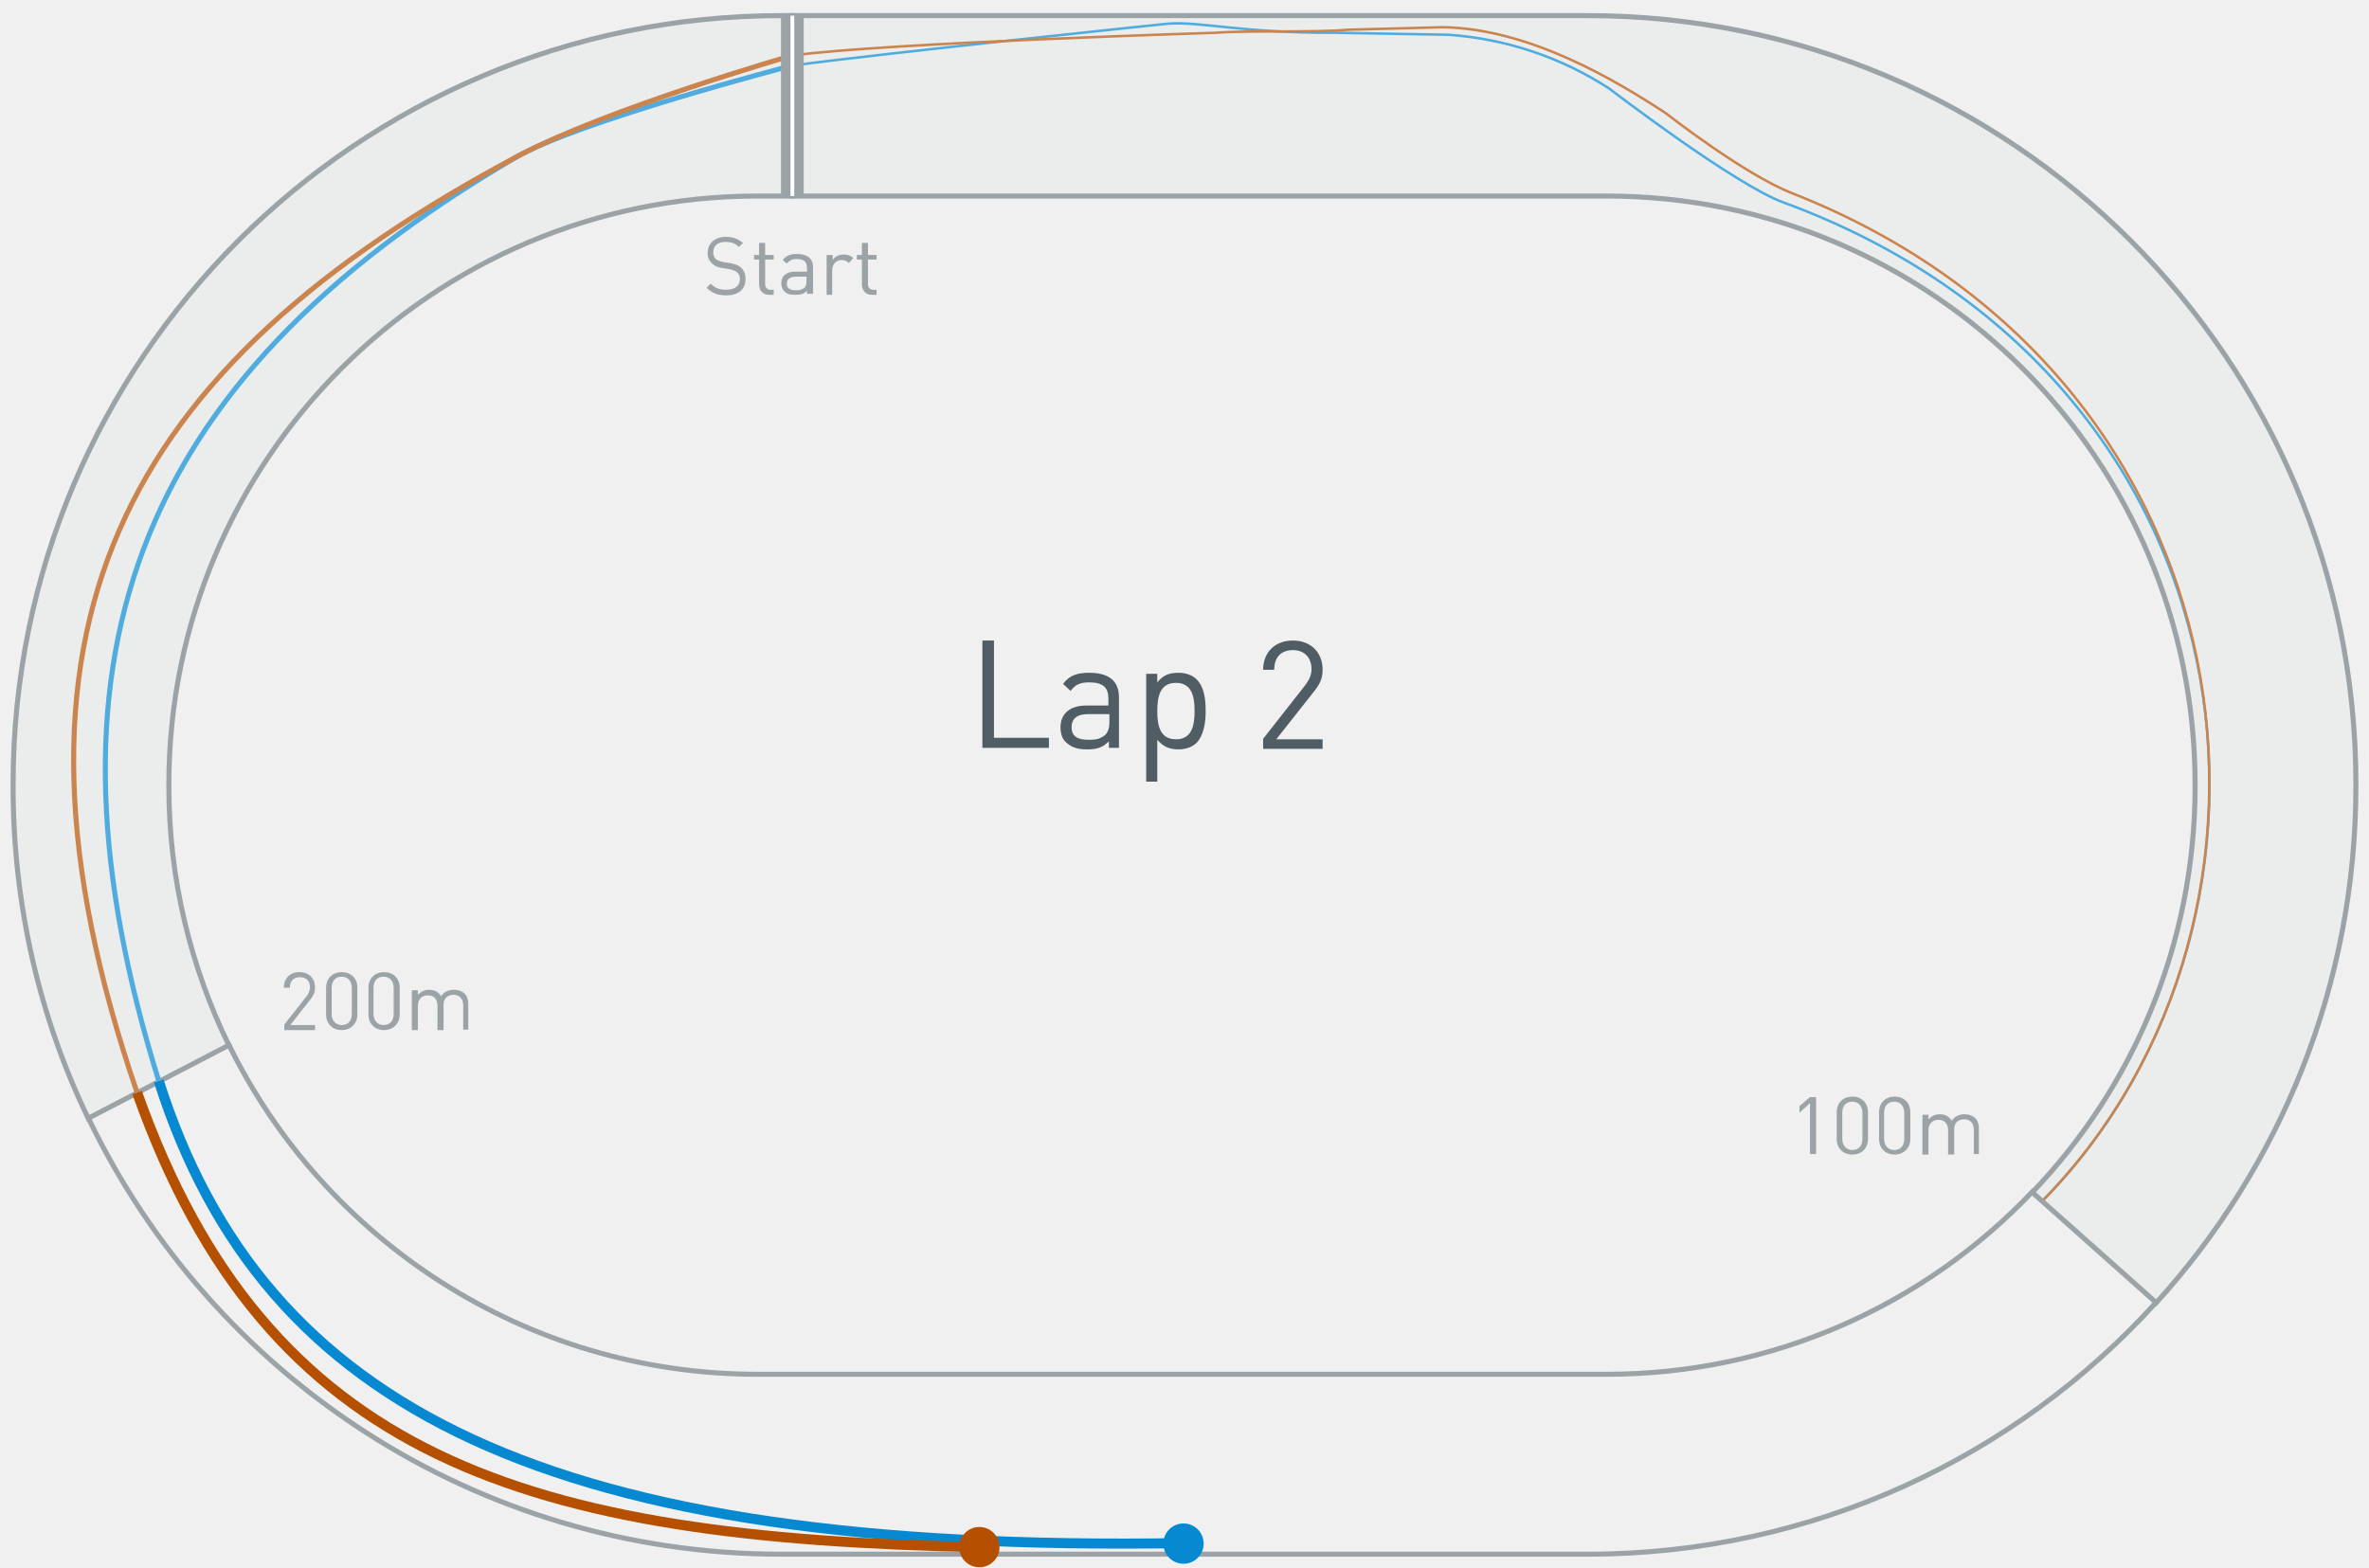
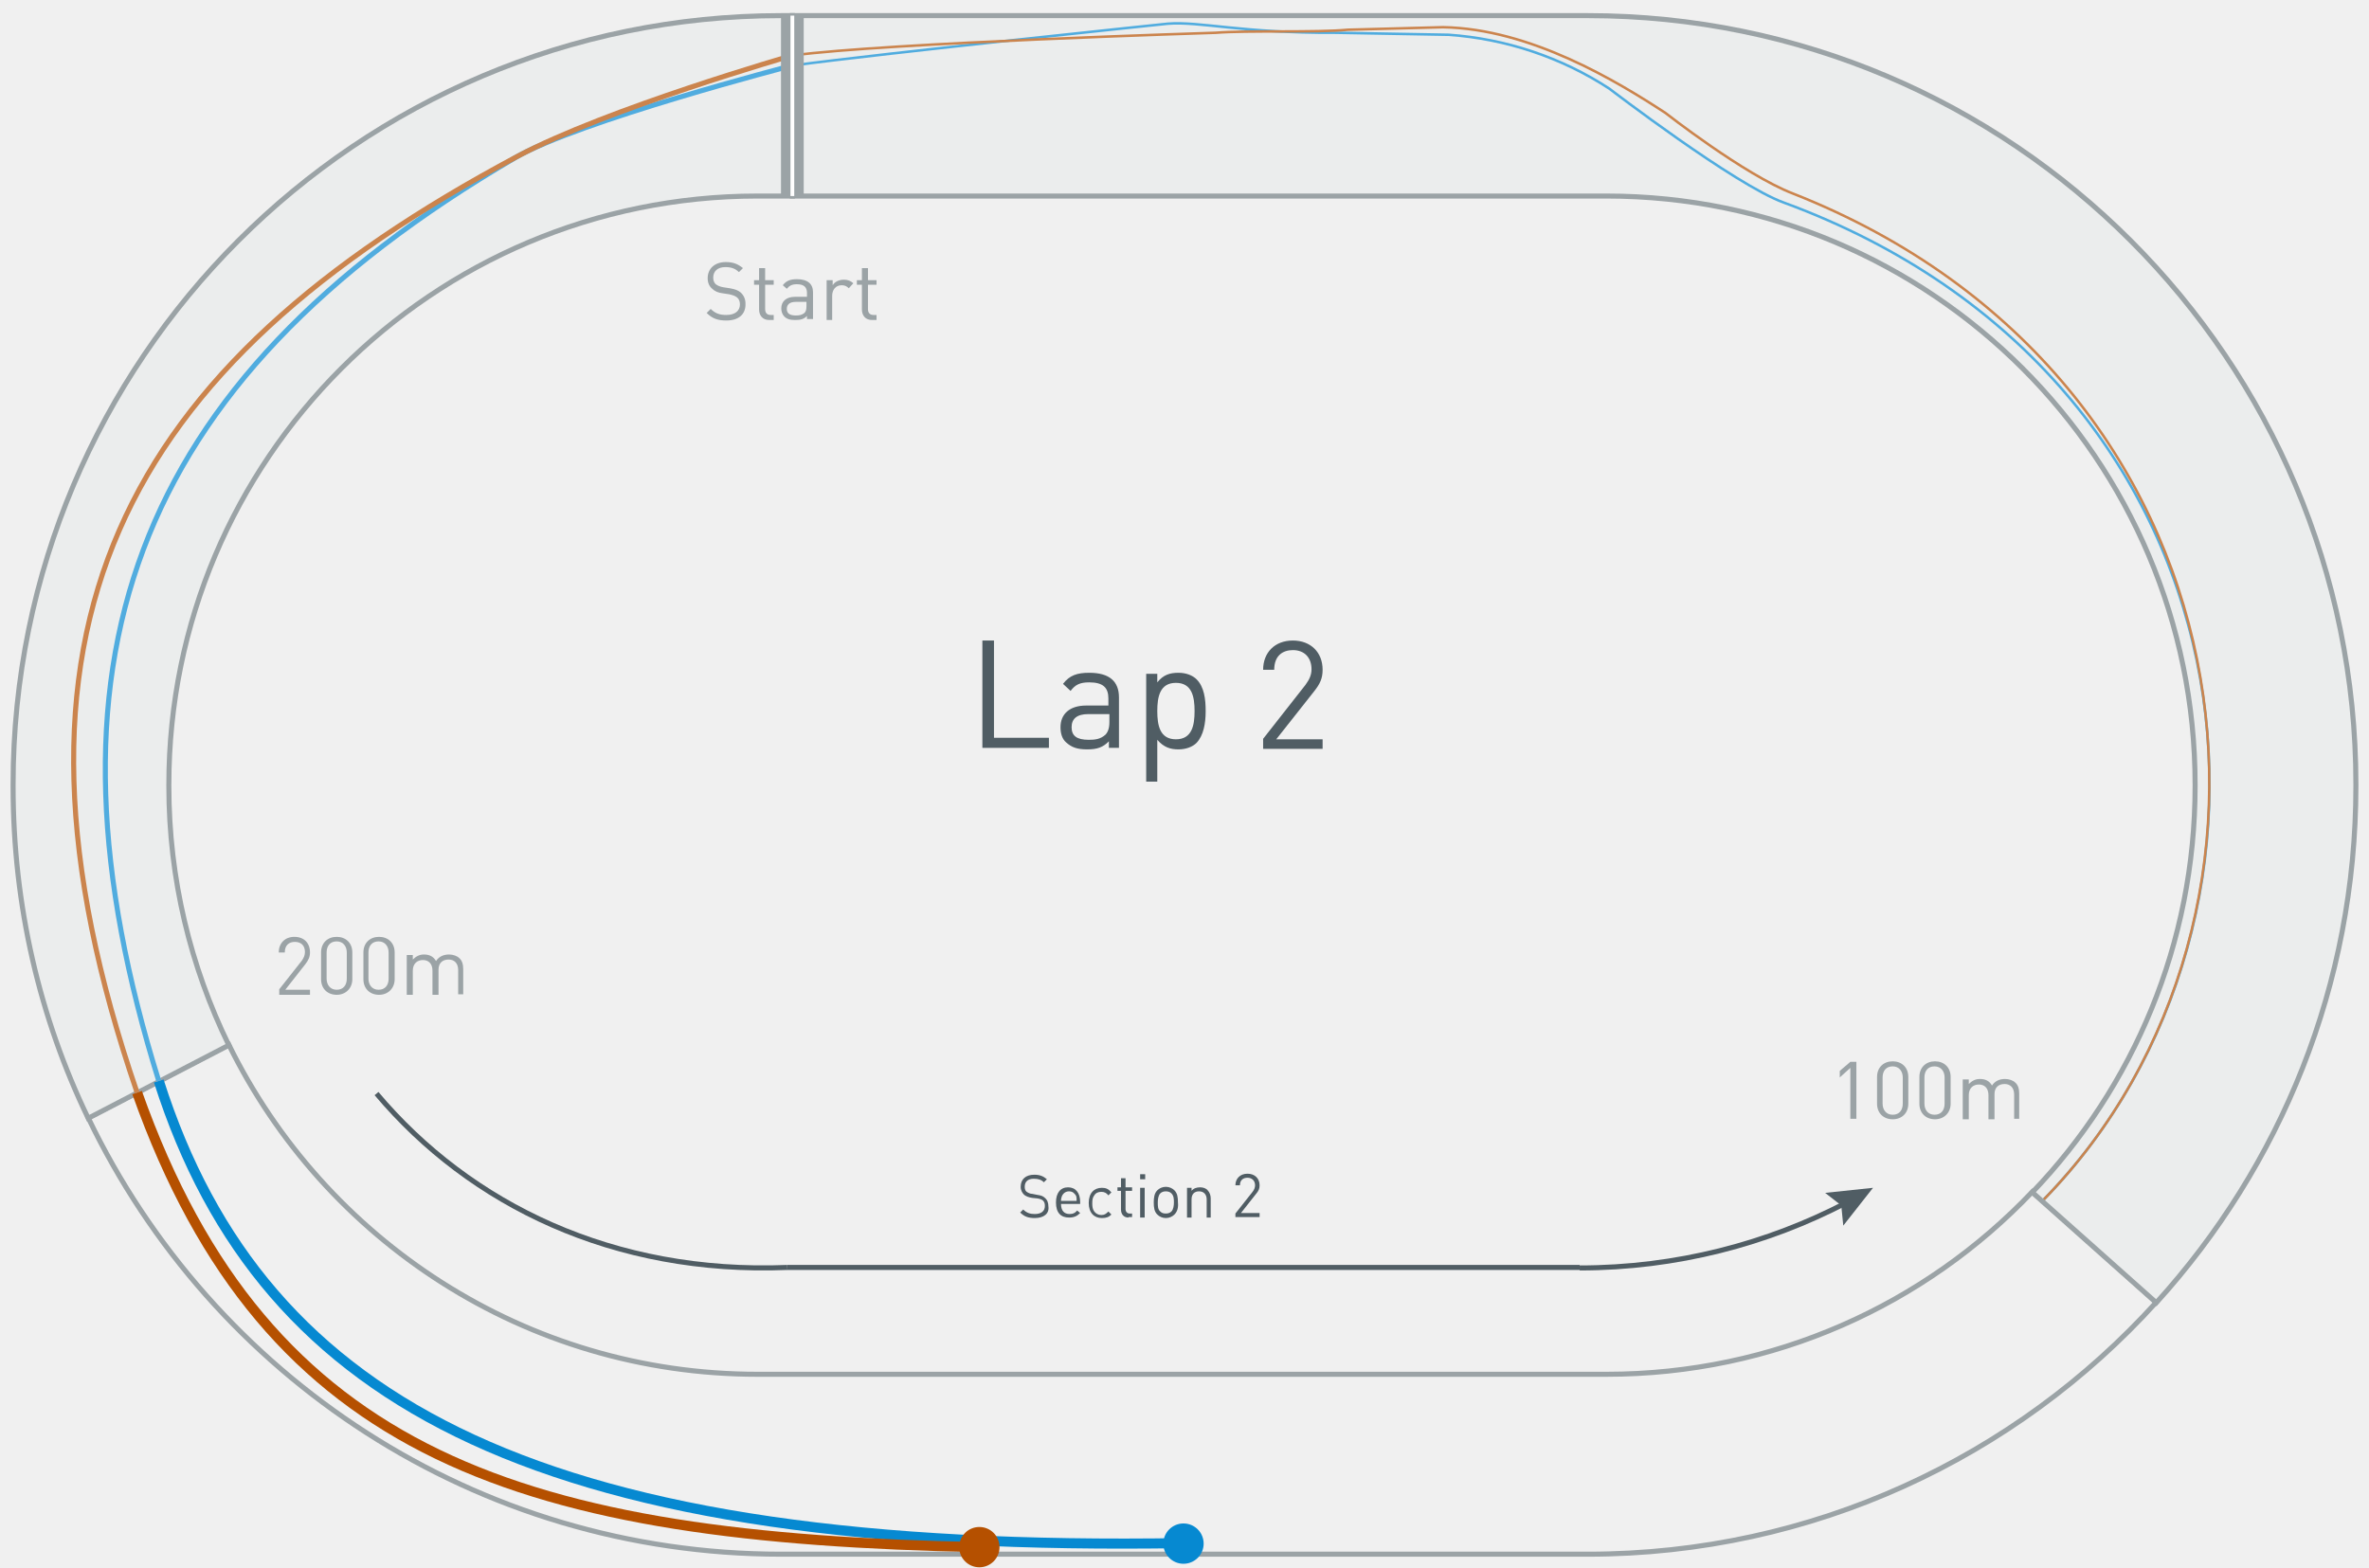
<svg xmlns="http://www.w3.org/2000/svg" version="1.1" x="0px" y="0px" viewBox="0 0 470 311" enable-background="new 0 0 470 311" xml:space="preserve">
  <g id="Layer_5">
    <g>
      <path fill="none" stroke="#9BA3A6" stroke-miterlimit="10" d="M318.7,272.7H150.3c-46.1,0-85.9-26.7-104.9-65.4l-27.9,14.5    c24.6,51.3,76.9,86.6,137.5,86.6H315c44.7,0,85-19.3,112.8-50l-24.6-21.9C381.9,258.9,351.9,272.7,318.7,272.7z" />
      <path fill="#EBEDED" stroke="#9BA3A6" stroke-miterlimit="10" d="M33.5,156v-0.3c0-64.5,52.3-116.8,116.8-116.8h6.9V3.1H155    C70.9,3.1,2.6,71.4,2.6,155.6v0.5c0,23.6,5.3,45.9,14.9,65.8l27.9-14.5C37.8,191.8,33.5,174.4,33.5,156z" />
      <path fill="#EBEDED" stroke="#9BA3A6" stroke-miterlimit="10" d="M467.4,155.6C467.4,71.4,399.1,3.1,315,3.1H157.2v35.8h161.5    c64.5,0,116.8,52.3,116.8,116.8v0.3c0,31.3-12.3,59.7-32.3,80.6l24.6,21.9c24.6-27.1,39.6-63,39.6-102.5V155.6z" />
    </g>
    <path fill="none" stroke="#0689D1" stroke-width="2" stroke-miterlimit="10" d="M31.5,214.5c20.8,65.4,77.5,93.7,203.3,91.7" />
    <path fill="none" stroke="#50ACDF" stroke-miterlimit="10" d="M157.2,13c0,0-42.5,11-55,18.3C25.3,76.3,6,132.5,31.5,214.5" />
    <path fill="none" stroke="#B55000" stroke-width="2" stroke-miterlimit="10" d="M410.7,268.6" />
    <path fill="none" stroke="#B55000" stroke-width="2" stroke-miterlimit="10" d="M27.2,216.8c25.8,72.9,77.4,88.4,167.1,90.2" />
    <path fill="none" stroke="#CB844D" stroke-miterlimit="10" d="M157.2,11c0,0-36.9,10.6-54.5,20c-78.5,41.8-107,94-75.5,185.8" />
    <circle fill="#0689D1" cx="234.8" cy="306.3" r="4" />
    <circle fill="#B55000" cx="194.3" cy="307" r="4" />
    <path fill="none" stroke="#50ACDF" stroke-width="0.5" stroke-miterlimit="10" d="M405.5,238c54.8-56.2,43.3-162.9-51.6-197.8   c-9.7-3.5-34.6-22.6-34.6-22.6c-9.5-6.2-20.5-9.9-31.9-10.7L265,6.5c-18.4,0.1-27-2.3-33.3-1.8c0,0-55.8,5.8-74.5,8.3" />
    <path fill="none" stroke="#CB844D" stroke-width="0.5" stroke-miterlimit="10" d="M405.5,238c54.8-56.2,42.8-163.1-49.8-199.6   c-9.6-3.7-25.3-16-25.3-16c-9.5-6.2-26.7-16.7-44.1-17l-18.9,0.5c-6.1,0.6-20,0.1-26.2,0.6c0,0-65.3,2-83.9,4.5" />
    <g>
      <line fill="none" stroke="#9BA3A6" stroke-width="4.507" stroke-miterlimit="10" x1="157.2" y1="38.9" x2="157.2" y2="3.1" />
      <line fill="none" stroke="#FFFFFF" stroke-width="0.751" stroke-miterlimit="10" x1="157.2" y1="38.9" x2="157.2" y2="3.1" />
    </g>
    <g>
      <g>
        <path fill="#505D64" d="M194.9,148.5v-21.4h2.3v19.3h10.9v2H194.9z" />
        <path fill="#505D64" d="M220,148.5v-1.4c-1.2,1.2-2.3,1.6-4.3,1.6c-2,0-3.1-0.4-4.2-1.4c-0.8-0.7-1.1-1.8-1.1-3     c0-2.6,1.8-4.3,5.1-4.3h4.4v-1.4c0-2.1-1-3.2-3.8-3.2c-1.9,0-2.8,0.5-3.7,1.7l-1.5-1.4c1.3-1.7,2.8-2.2,5.2-2.2     c4,0,5.9,1.7,5.9,4.9v10H220z M220,141.7h-4.1c-2.2,0-3.3,0.9-3.3,2.6c0,1.7,1,2.5,3.4,2.5c1.2,0,2.3-0.1,3.3-1     c0.5-0.5,0.8-1.3,0.8-2.5V141.7z" />
        <path fill="#505D64" d="M237.4,147.4c-0.8,0.8-2.1,1.3-3.6,1.3c-1.6,0-2.9-0.4-4.2-1.9v8.3h-2.2v-21.4h2.2v1.7     c1.2-1.5,2.5-1.9,4.2-1.9c1.5,0,2.8,0.5,3.6,1.3c1.5,1.5,1.8,3.9,1.8,6.3C239.2,143.5,238.8,145.9,237.4,147.4z M233.3,135.5     c-3.2,0-3.7,2.8-3.7,5.6s0.5,5.6,3.7,5.6c3.2,0,3.7-2.8,3.7-5.6S236.5,135.5,233.3,135.5z" />
        <path fill="#505D64" d="M250.6,148.5v-1.9l8.4-10.7c0.8-1.1,1.2-2,1.2-3.1c0-2.3-1.4-3.8-3.7-3.8c-2,0-3.7,1.1-3.7,3.9h-2.2     c0-3.4,2.3-5.8,5.9-5.8c3.5,0,5.9,2.3,5.9,5.8c0,1.7-0.5,2.8-1.7,4.3l-7.5,9.5h9.2v1.9H250.6z" />
      </g>
    </g>
  </g>
+   <g id="section2">
+     <g>
+       <g>
+         <g>
+           <path fill="none" stroke="#505D64" stroke-miterlimit="10" d="M366.4,238.6c-15.7,8.2-33.8,13-53,13" />
+           <g>
+             <polygon fill="#505D64" points="362.1,236.7 365.3,239.2 365.7,243.2 371.6,235.7      " />
+           </g>
+         </g>
+       </g>
+       <path fill="none" stroke="#505D64" stroke-miterlimit="10" d="M156.2,251.5c-34.4,1.4-62.9-12.4-81.5-34.5" />
+       <line fill="none" stroke="#505D64" stroke-miterlimit="10" x1="313.4" y1="251.5" x2="156.2" y2="251.5" />
+     </g>
+     <g>
+       <g>
+         <path fill="#505D64" d="M205.3,241.7c-1.3,0-2.1-0.3-2.9-1.1l0.6-0.6c0.7,0.7,1.4,0.9,2.3,0.9c1.3,0,2-0.6,2-1.6     c0-0.5-0.1-0.8-0.4-1.1c-0.3-0.2-0.5-0.3-1.1-0.4l-1-0.1c-0.7-0.1-1.2-0.3-1.6-0.6c-0.4-0.4-0.7-0.9-0.7-1.6c0-1.5,1-2.4,2.7-2.4     c1.1,0,1.8,0.3,2.5,0.9l-0.6,0.6c-0.5-0.5-1.1-0.7-2-0.7c-1.2,0-1.8,0.6-1.8,1.6c0,0.4,0.1,0.8,0.4,1c0.3,0.2,0.7,0.4,1.1,0.4     l1,0.2c0.8,0.1,1.2,0.3,1.5,0.6c0.5,0.4,0.7,1,0.7,1.7C208.2,240.8,207.1,241.7,205.3,241.7z" />
+         <path fill="#505D64" d="M210.5,238.9c0,1.3,0.6,2,1.7,2c0.7,0,1.1-0.2,1.5-0.7l0.6,0.5c-0.6,0.6-1.2,0.9-2.2,0.9     c-1.6,0-2.6-0.9-2.6-3c0-1.9,0.9-3,2.4-3c1.5,0,2.4,1.1,2.4,2.9v0.4H210.5z M213.5,237.3c-0.3-0.5-0.7-0.9-1.4-0.9     c-0.6,0-1.1,0.3-1.4,0.9c-0.1,0.3-0.2,0.5-0.2,1h3.1C213.6,237.8,213.6,237.6,213.5,237.3z" />
+         <path fill="#505D64" d="M218.6,241.7c-1.5,0-2.6-1-2.6-3c0-2,1.1-3,2.6-3c0.8,0,1.3,0.2,1.9,0.9l-0.6,0.6     c-0.4-0.5-0.8-0.7-1.4-0.7c-0.6,0-1.1,0.2-1.4,0.7c-0.3,0.4-0.4,0.8-0.4,1.6c0,0.7,0.1,1.2,0.4,1.6c0.3,0.4,0.8,0.7,1.4,0.7     c0.6,0,0.9-0.2,1.4-0.7l0.6,0.6C220,241.5,219.5,241.7,218.6,241.7z" />
+         <path fill="#505D64" d="M223.9,241.6c-1,0-1.5-0.7-1.5-1.6v-3.7h-0.7v-0.7h0.7v-1.8h0.9v1.8h1.3v0.7h-1.3v3.6     c0,0.5,0.3,0.9,0.8,0.9h0.5v0.7H223.9z" />
+         <path fill="#505D64" d="M226.2,234v-1h1v1H226.2z M226.2,241.6v-5.9h0.9v5.9H226.2z" />
+         <path fill="#505D64" d="M233,241c-0.4,0.4-1,0.7-1.7,0.7c-0.7,0-1.3-0.3-1.7-0.7c-0.6-0.6-0.7-1.4-0.7-2.4c0-0.9,0.1-1.8,0.7-2.4     c0.4-0.4,1-0.7,1.7-0.7c0.7,0,1.3,0.3,1.7,0.7c0.6,0.6,0.7,1.4,0.7,2.4C233.8,239.6,233.6,240.4,233,241z M232.4,236.8     c-0.3-0.3-0.7-0.4-1.1-0.4c-0.4,0-0.8,0.1-1.1,0.4c-0.4,0.4-0.5,1.2-0.5,1.8c0,0.7,0,1.4,0.5,1.8c0.3,0.3,0.6,0.4,1.1,0.4     c0.4,0,0.8-0.1,1.1-0.4c0.4-0.4,0.5-1.2,0.5-1.8C232.9,238,232.9,237.3,232.4,236.8z" />
+         <path fill="#505D64" d="M239.4,241.6V238c0-1-0.6-1.6-1.5-1.6s-1.5,0.5-1.5,1.6v3.6h-0.9v-5.9h0.9v0.6c0.4-0.5,1-0.7,1.7-0.7     c0.6,0,1.2,0.2,1.5,0.6c0.4,0.4,0.6,1,0.6,1.6v3.8H239.4z" />
+         <path fill="#505D64" d="M245.1,241.6v-0.8l3.4-4.3c0.3-0.4,0.5-0.8,0.5-1.3c0-0.9-0.6-1.5-1.5-1.5c-0.8,0-1.5,0.4-1.5,1.5h-0.9     c0-1.3,0.9-2.3,2.4-2.3c1.4,0,2.4,0.9,2.4,2.3c0,0.7-0.2,1.1-0.7,1.7l-3,3.8h3.7v0.8H245.1z" />
+       </g>
+     </g>
+   </g>
  <g id="Label">
    <g>
-       <path fill="#9BA3A6" d="M144.1,58.6c-1.7,0-2.8-0.4-3.9-1.5l0.8-0.8c0.9,0.9,1.8,1.2,3.1,1.2c1.7,0,2.7-0.8,2.7-2.1    c0-0.6-0.2-1.1-0.6-1.4c-0.4-0.3-0.7-0.4-1.5-0.6l-1.3-0.2c-0.9-0.1-1.6-0.4-2.1-0.9c-0.6-0.5-0.9-1.2-0.9-2.1    c0-1.9,1.4-3.2,3.6-3.2c1.5,0,2.4,0.4,3.4,1.2l-0.8,0.8c-0.7-0.7-1.5-1-2.7-1c-1.5,0-2.4,0.8-2.4,2.1c0,0.6,0.2,1,0.5,1.3    c0.4,0.3,0.9,0.5,1.5,0.6l1.3,0.2c1.1,0.2,1.6,0.4,2.1,0.8c0.6,0.5,1,1.3,1,2.2C148,57.4,146.5,58.6,144.1,58.6z" />
-       <path fill="#9BA3A6" d="M152.6,58.5c-1.3,0-2-0.9-2-2.1v-4.9h-1v-0.9h1v-2.4h1.2v2.4h1.7v0.9h-1.7v4.8c0,0.7,0.3,1.2,1.1,1.2h0.6    v1H152.6z" />
-       <path fill="#9BA3A6" d="M160.1,58.5v-0.8c-0.6,0.6-1.2,0.8-2.3,0.8c-1.1,0-1.7-0.2-2.2-0.7c-0.4-0.4-0.6-1-0.6-1.6    c0-1.4,1-2.3,2.7-2.3h2.4v-0.8c0-1.1-0.6-1.7-2-1.7c-1,0-1.5,0.3-2,0.9l-0.8-0.7c0.7-0.9,1.5-1.2,2.8-1.2c2.1,0,3.2,0.9,3.2,2.6    v5.3H160.1z M160.1,54.9h-2.2c-1.2,0-1.8,0.5-1.8,1.4c0,0.9,0.6,1.3,1.8,1.3c0.7,0,1.2-0.1,1.7-0.5c0.3-0.3,0.4-0.7,0.4-1.4V54.9z    " />
-       <path fill="#9BA3A6" d="M168.4,52.2c-0.4-0.4-0.8-0.6-1.4-0.6c-1.2,0-1.9,0.9-1.9,2.1v4.8H164v-7.9h1.2v1c0.4-0.7,1.3-1.1,2.2-1.1    c0.8,0,1.3,0.2,1.9,0.7L168.4,52.2z" />
-       <path fill="#9BA3A6" d="M173,58.5c-1.3,0-2-0.9-2-2.1v-4.9h-1v-0.9h1v-2.4h1.2v2.4h1.7v0.9h-1.7v4.8c0,0.7,0.3,1.2,1.1,1.2h0.6v1    H173z" />
+       <path fill="#9BA3A6" d="M144.1,63.6c-1.7,0-2.8-0.4-3.9-1.5l0.8-0.8c0.9,0.9,1.8,1.2,3.1,1.2c1.7,0,2.7-0.8,2.7-2.1    c0-0.6-0.2-1.1-0.6-1.4c-0.4-0.3-0.7-0.4-1.5-0.6l-1.3-0.2c-0.9-0.1-1.6-0.4-2.1-0.9c-0.6-0.5-0.9-1.2-0.9-2.1    c0-1.9,1.4-3.2,3.6-3.2c1.5,0,2.4,0.4,3.4,1.2l-0.8,0.8c-0.7-0.7-1.5-1-2.7-1c-1.5,0-2.4,0.8-2.4,2.1c0,0.6,0.2,1,0.5,1.3    c0.4,0.3,0.9,0.5,1.5,0.6l1.3,0.2c1.1,0.2,1.6,0.4,2.1,0.8c0.6,0.5,1,1.3,1,2.2C148,62.4,146.5,63.6,144.1,63.6z" />
+       <path fill="#9BA3A6" d="M152.6,63.5c-1.3,0-2-0.9-2-2.1v-4.9h-1v-0.9h1v-2.4h1.2v2.4h1.7v0.9h-1.7v4.8c0,0.7,0.3,1.2,1.1,1.2h0.6    v1H152.6z" />
+       <path fill="#9BA3A6" d="M160.1,63.5v-0.8c-0.6,0.6-1.2,0.8-2.3,0.8c-1.1,0-1.7-0.2-2.2-0.7c-0.4-0.4-0.6-1-0.6-1.6    c0-1.4,1-2.3,2.7-2.3h2.4v-0.8c0-1.1-0.6-1.7-2-1.7c-1,0-1.5,0.3-2,0.9l-0.8-0.7c0.7-0.9,1.5-1.2,2.8-1.2c2.1,0,3.2,0.9,3.2,2.6    v5.3H160.1z M160.1,59.9h-2.2c-1.2,0-1.8,0.5-1.8,1.4c0,0.9,0.6,1.3,1.8,1.3c0.7,0,1.2-0.1,1.7-0.5c0.3-0.3,0.4-0.7,0.4-1.4V59.9z    " />
+       <path fill="#9BA3A6" d="M168.4,57.2c-0.4-0.4-0.8-0.6-1.4-0.6c-1.2,0-1.9,0.9-1.9,2.1v4.8H164v-7.9h1.2v1c0.4-0.7,1.3-1.1,2.2-1.1    c0.8,0,1.3,0.2,1.9,0.7L168.4,57.2z" />
+       <path fill="#9BA3A6" d="M173,63.5c-1.3,0-2-0.9-2-2.1v-4.9h-1v-0.9h1v-2.4h1.2v2.4h1.7v0.9h-1.7v4.8c0,0.7,0.3,1.2,1.1,1.2h0.6v1    H173z" />
    </g>
    <g>
-       <path fill="#9BA3A6" d="M359.1,229v-10.1l-2.1,1.9v-1.3l2.1-1.8h1.2V229H359.1z" />
-       <path fill="#9BA3A6" d="M367.5,229.1c-1.8,0-3.1-1.2-3.1-3.1v-5.3c0-1.9,1.3-3.1,3.1-3.1c1.8,0,3.1,1.2,3.1,3.1v5.3    C370.6,227.9,369.3,229.1,367.5,229.1z M369.5,220.8c0-1.2-0.7-2.2-2-2.2s-2,0.9-2,2.2v5.2c0,1.2,0.7,2.2,2,2.2s2-0.9,2-2.2V220.8    z" />
-       <path fill="#9BA3A6" d="M375.9,229.1c-1.8,0-3.1-1.2-3.1-3.1v-5.3c0-1.9,1.3-3.1,3.1-3.1c1.8,0,3.1,1.2,3.1,3.1v5.3    C379,227.9,377.6,229.1,375.9,229.1z M377.8,220.8c0-1.2-0.7-2.2-2-2.2s-2,0.9-2,2.2v5.2c0,1.2,0.7,2.2,2,2.2s2-0.9,2-2.2V220.8z" />
-       <path fill="#9BA3A6" d="M391.6,229v-4.8c0-1.4-0.8-2.1-1.9-2.1c-1.2,0-2,0.7-2,2v5h-1.2v-4.8c0-1.4-0.8-2.1-1.9-2.1s-2,0.7-2,2.1    v4.8h-1.2v-7.9h1.2v0.9c0.6-0.6,1.3-1,2.2-1c1.1,0,1.9,0.4,2.4,1.3c0.6-0.9,1.5-1.3,2.6-1.3c0.8,0,1.6,0.3,2,0.7    c0.6,0.5,0.8,1.3,0.8,2.2v5H391.6z" />
+       <path fill="#9BA3A6" d="M367.1,222v-10.1l-2.1,1.9v-1.3l2.1-1.8h1.2V222H367.1z" />
+       <path fill="#9BA3A6" d="M375.5,222.1c-1.8,0-3.1-1.2-3.1-3.1v-5.3c0-1.9,1.3-3.1,3.1-3.1c1.8,0,3.1,1.2,3.1,3.1v5.3    C378.6,220.9,377.3,222.1,375.5,222.1z M377.5,213.8c0-1.2-0.7-2.2-2-2.2s-2,0.9-2,2.2v5.2c0,1.2,0.7,2.2,2,2.2s2-0.9,2-2.2V213.8    z" />
+       <path fill="#9BA3A6" d="M383.9,222.1c-1.8,0-3.1-1.2-3.1-3.1v-5.3c0-1.9,1.3-3.1,3.1-3.1c1.8,0,3.1,1.2,3.1,3.1v5.3    C387,220.9,385.6,222.1,383.9,222.1z M385.8,213.8c0-1.2-0.7-2.2-2-2.2s-2,0.9-2,2.2v5.2c0,1.2,0.7,2.2,2,2.2s2-0.9,2-2.2V213.8z" />
+       <path fill="#9BA3A6" d="M399.6,222v-4.8c0-1.4-0.8-2.1-1.9-2.1c-1.2,0-2,0.7-2,2v5h-1.2v-4.8c0-1.4-0.8-2.1-1.9-2.1s-2,0.7-2,2.1    v4.8h-1.2v-7.9h1.2v0.9c0.6-0.6,1.3-1,2.2-1c1.1,0,1.9,0.4,2.4,1.3c0.6-0.9,1.5-1.3,2.6-1.3c0.8,0,1.6,0.3,2,0.7    c0.6,0.5,0.8,1.3,0.8,2.2v5H399.6z" />
    </g>
    <g>
-       <path fill="#9BA3A6" d="M56.4,204.3v-1l4.5-5.7c0.4-0.6,0.6-1.1,0.6-1.7c0-1.2-0.7-2-2-2c-1.1,0-2,0.6-2,2.1h-1.2    c0-1.8,1.2-3.1,3.1-3.1c1.9,0,3.1,1.2,3.1,3.1c0,0.9-0.3,1.5-0.9,2.3l-4,5.1h4.9v1H56.4z" />
-       <path fill="#9BA3A6" d="M67.8,204.4c-1.8,0-3.1-1.2-3.1-3.1v-5.3c0-1.9,1.3-3.1,3.1-3.1c1.8,0,3.1,1.2,3.1,3.1v5.3    C70.9,203.1,69.6,204.4,67.8,204.4z M69.8,196c0-1.2-0.7-2.2-2-2.2s-2,0.9-2,2.2v5.2c0,1.2,0.7,2.2,2,2.2s2-0.9,2-2.2V196z" />
-       <path fill="#9BA3A6" d="M76.2,204.4c-1.8,0-3.1-1.2-3.1-3.1v-5.3c0-1.9,1.3-3.1,3.1-3.1c1.8,0,3.1,1.2,3.1,3.1v5.3    C79.3,203.1,78,204.4,76.2,204.4z M78.1,196c0-1.2-0.7-2.2-2-2.2s-2,0.9-2,2.2v5.2c0,1.2,0.7,2.2,2,2.2s2-0.9,2-2.2V196z" />
-       <path fill="#9BA3A6" d="M91.9,204.3v-4.8c0-1.4-0.8-2.1-1.9-2.1c-1.2,0-2,0.7-2,2v5h-1.2v-4.8c0-1.4-0.8-2.1-1.9-2.1s-2,0.7-2,2.1    v4.8h-1.2v-7.9h1.2v0.9c0.6-0.6,1.3-1,2.2-1c1.1,0,1.9,0.4,2.4,1.3c0.6-0.9,1.5-1.3,2.6-1.3c0.8,0,1.6,0.3,2,0.7    c0.6,0.5,0.8,1.3,0.8,2.2v5H91.9z" />
+       <path fill="#9BA3A6" d="M55.4,197.3v-1l4.5-5.7c0.4-0.6,0.6-1.1,0.6-1.7c0-1.2-0.7-2-2-2c-1.1,0-2,0.6-2,2.1h-1.2    c0-1.8,1.2-3.1,3.1-3.1c1.9,0,3.1,1.2,3.1,3.1c0,0.9-0.3,1.5-0.9,2.3l-4,5.1h4.9v1H55.4z" />
+       <path fill="#9BA3A6" d="M66.8,197.4c-1.8,0-3.1-1.2-3.1-3.1v-5.3c0-1.9,1.3-3.1,3.1-3.1c1.8,0,3.1,1.2,3.1,3.1v5.3    C69.9,196.1,68.6,197.4,66.8,197.4z M68.8,189c0-1.2-0.7-2.2-2-2.2s-2,0.9-2,2.2v5.2c0,1.2,0.7,2.2,2,2.2s2-0.9,2-2.2V189z" />
+       <path fill="#9BA3A6" d="M75.2,197.4c-1.8,0-3.1-1.2-3.1-3.1v-5.3c0-1.9,1.3-3.1,3.1-3.1c1.8,0,3.1,1.2,3.1,3.1v5.3    C78.3,196.1,77,197.4,75.2,197.4z M77.1,189c0-1.2-0.7-2.2-2-2.2s-2,0.9-2,2.2v5.2c0,1.2,0.7,2.2,2,2.2s2-0.9,2-2.2V189z" />
+       <path fill="#9BA3A6" d="M90.9,197.3v-4.8c0-1.4-0.8-2.1-1.9-2.1c-1.2,0-2,0.7-2,2v5h-1.2v-4.8c0-1.4-0.8-2.1-1.9-2.1s-2,0.7-2,2.1    v4.8h-1.2v-7.9h1.2v0.9c0.6-0.6,1.3-1,2.2-1c1.1,0,1.9,0.4,2.4,1.3c0.6-0.9,1.5-1.3,2.6-1.3c0.8,0,1.6,0.3,2,0.7    c0.6,0.5,0.8,1.3,0.8,2.2v5H90.9z" />
    </g>
  </g>
</svg>
